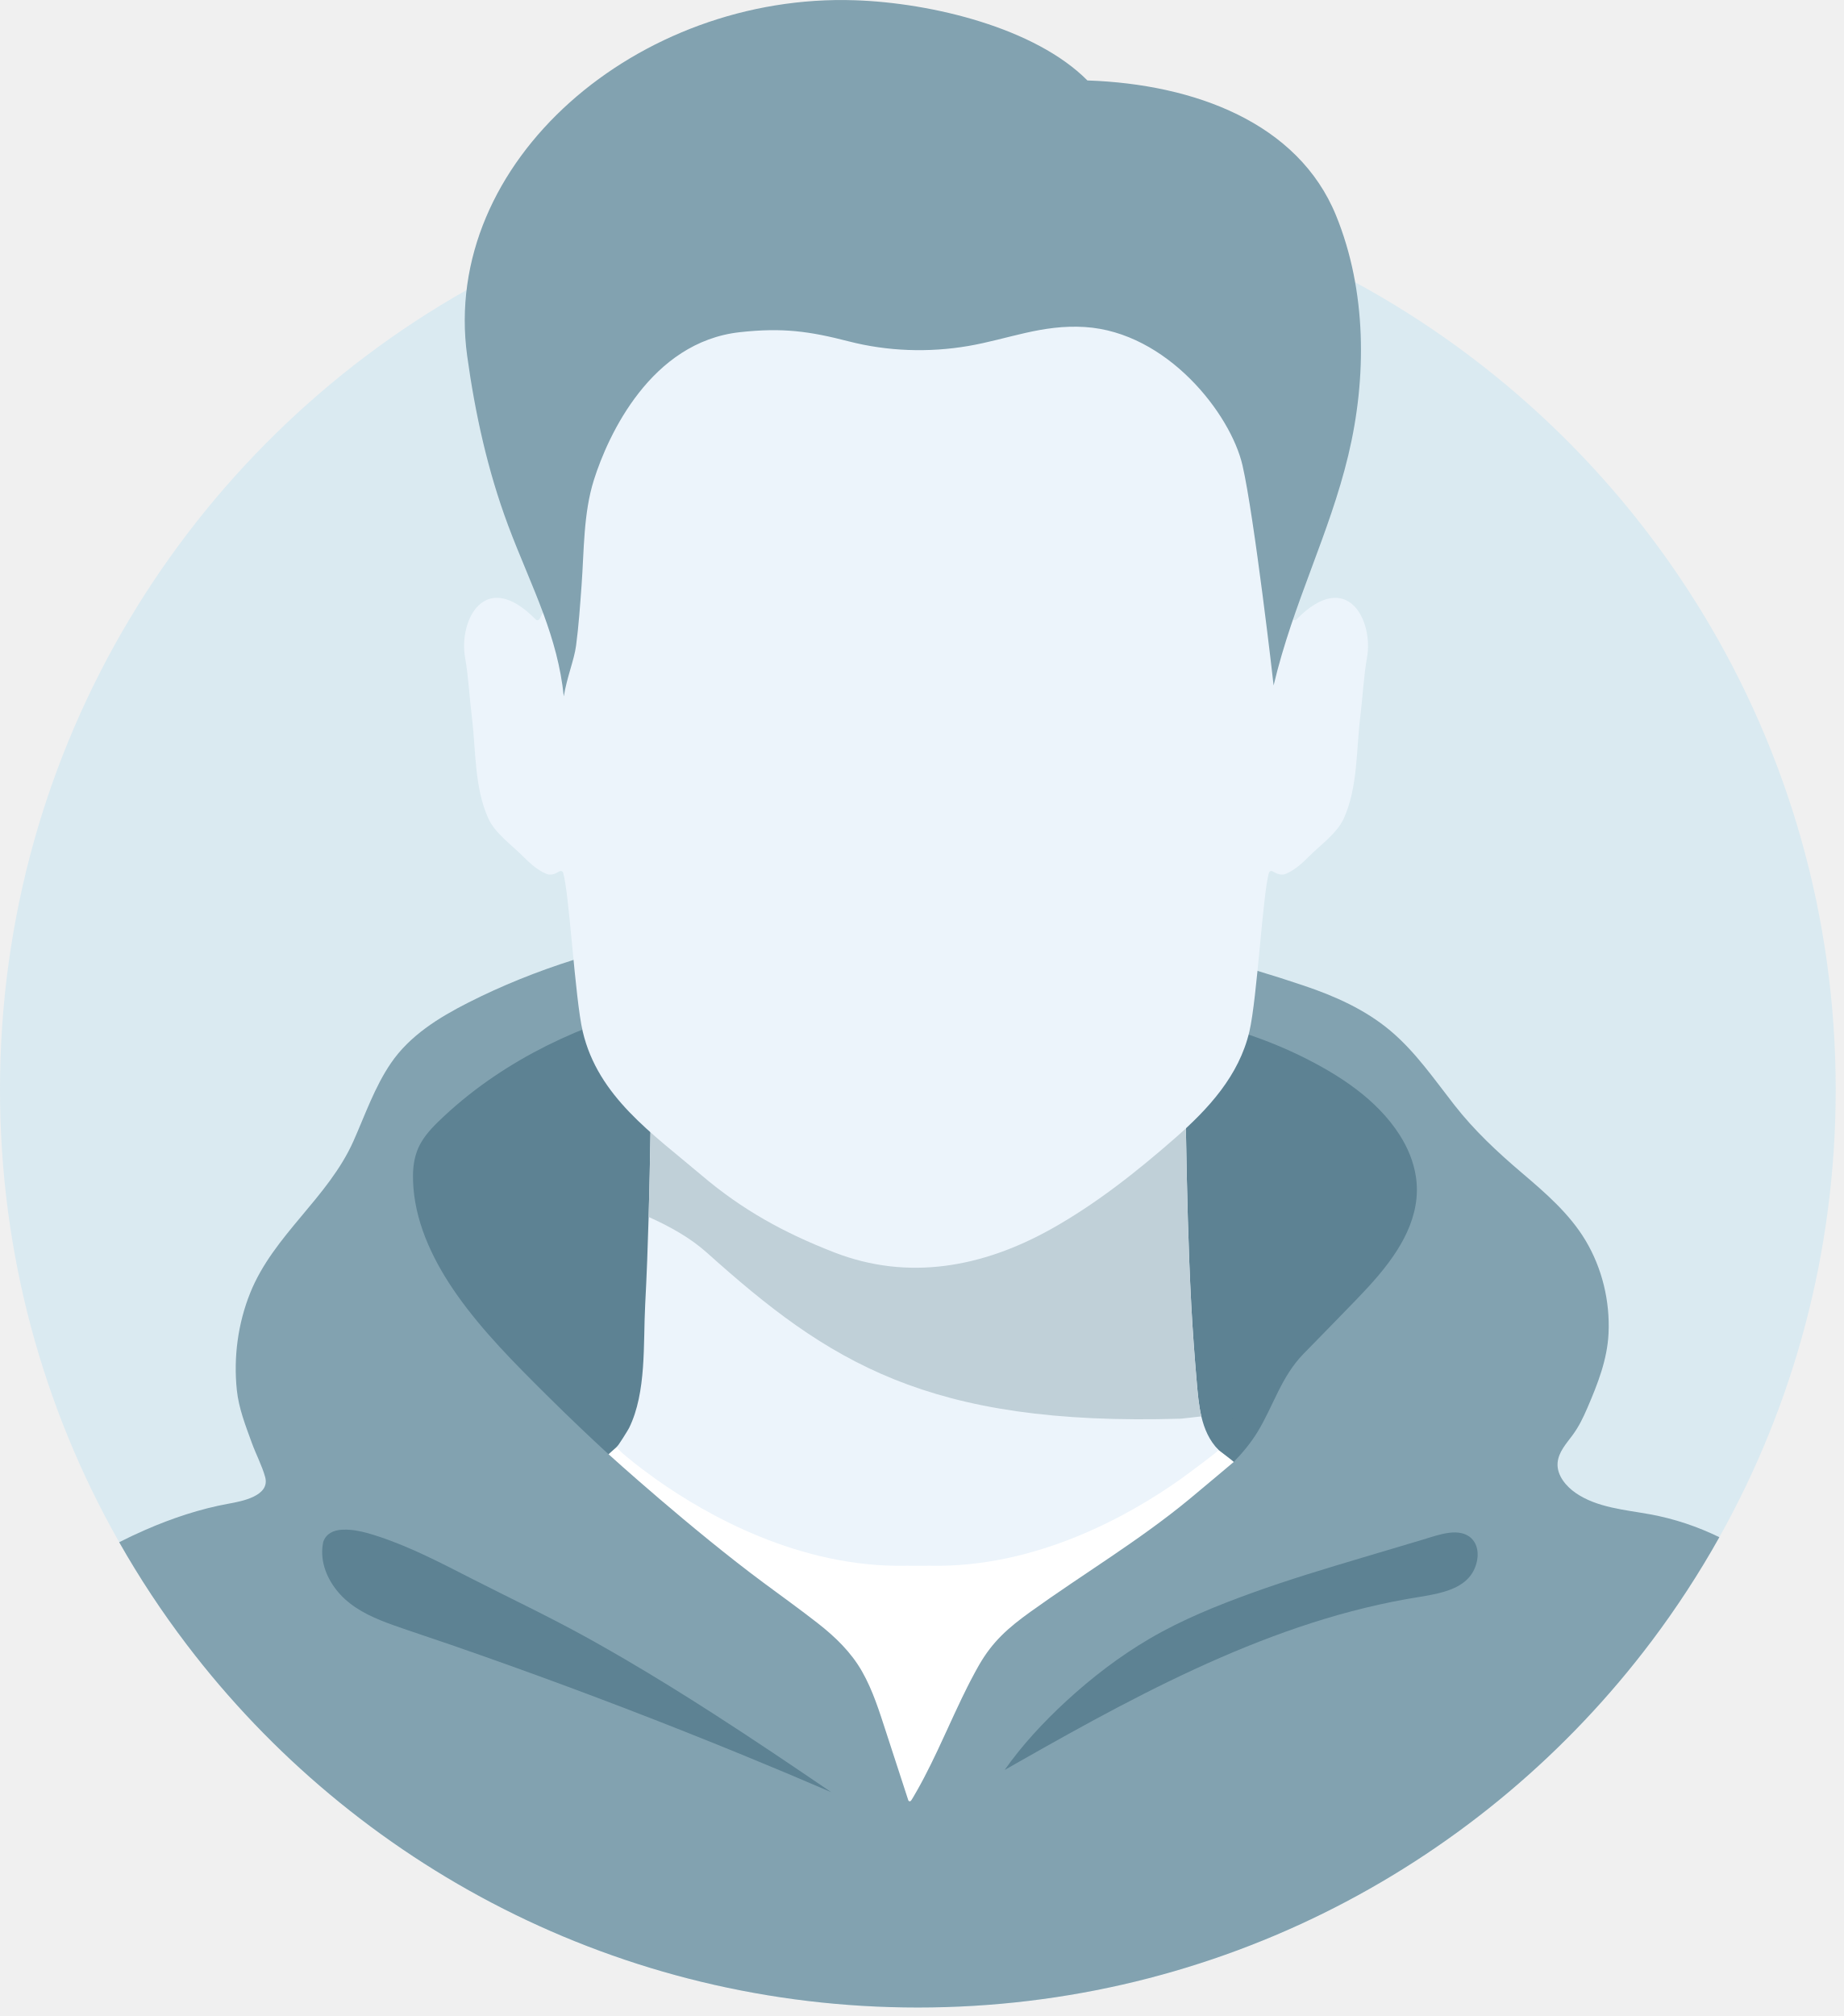
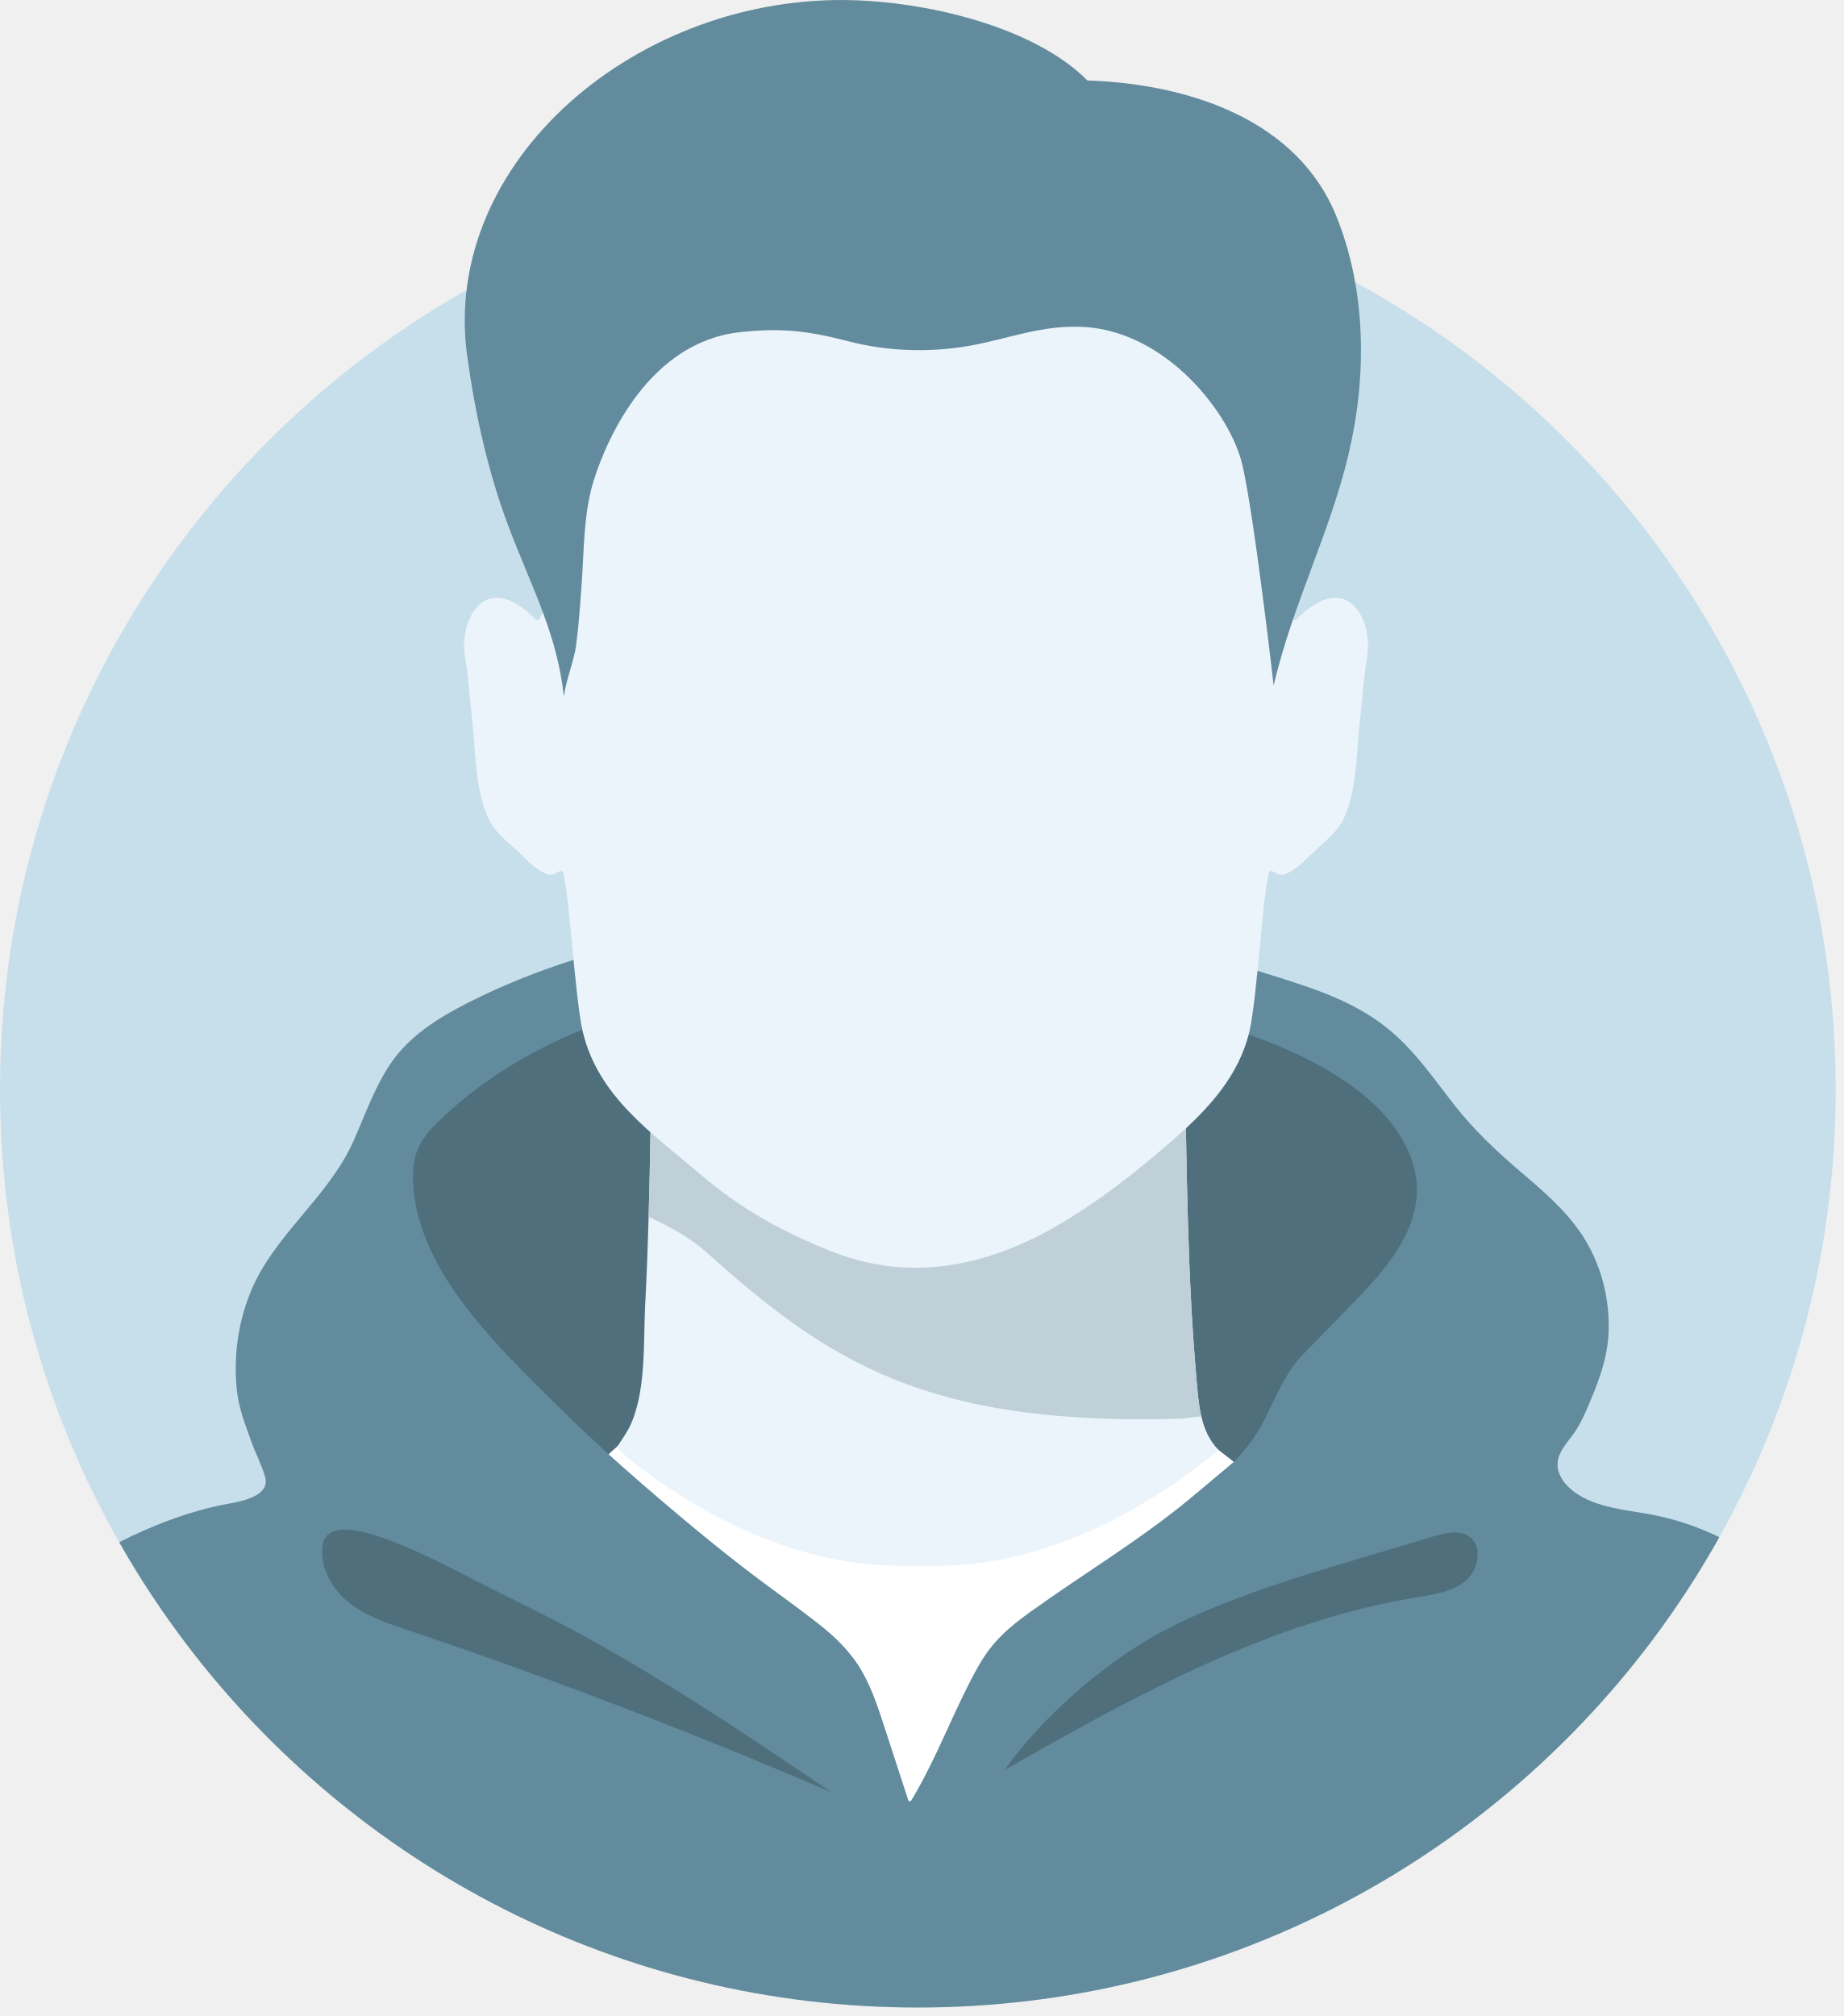
<svg xmlns="http://www.w3.org/2000/svg" width="204" height="223" viewBox="0 0 204 223" fill="none">
-   <path d="M203.083 120.519C203.083 138.5 198.409 155.387 190.21 170.037C187.976 174.03 185.478 177.859 182.741 181.499C164.214 206.132 134.739 222.061 101.542 222.061C68.546 222.061 39.227 206.323 20.68 181.944C17.938 178.343 15.432 174.551 13.187 170.592C4.792 155.814 0 138.728 0 120.519C0 82.587 20.799 49.512 51.617 32.078C66.361 23.738 83.395 18.978 101.542 18.978C119.057 18.978 135.536 23.411 149.916 31.22C181.583 48.41 203.083 81.954 203.083 120.519Z" fill="#DAEAF1" />
-   <path d="M190.21 170.037C187.976 174.03 185.478 177.859 182.741 181.499C164.214 206.132 134.739 222.061 101.542 222.061C68.546 222.061 39.227 206.323 20.68 181.944C17.938 178.343 15.432 174.551 13.187 170.592C14.134 170.11 15.104 169.652 16.096 169.22C19.043 167.935 22.143 166.899 25.308 166.326C26.732 166.067 29.908 165.481 29.335 163.385C29.001 162.157 28.295 160.812 27.851 159.582C27.159 157.667 26.417 155.809 26.201 153.765C25.822 150.138 26.32 146.398 27.683 143.009C30.262 136.606 36.293 132.521 39.1 126.227C40.395 123.319 41.438 120.26 43.239 117.612C45.325 114.548 48.534 112.567 51.784 110.915C55.522 109.015 59.43 107.453 63.449 106.179H63.451C64.138 105.961 64.829 105.752 65.522 105.551C75.946 102.525 87.026 101.358 97.695 101.248C111.155 101.112 124.616 103.198 137.555 106.935C138.076 107.084 138.597 107.236 139.117 107.393C140.837 107.908 142.549 108.453 144.249 109.029C147.67 110.177 151.035 111.674 153.819 114.016C156.603 116.358 158.669 119.386 160.895 122.231C163.106 125.057 165.641 127.423 168.368 129.741C170.978 131.963 173.637 134.253 175.415 137.228C177.25 140.303 178.118 143.928 177.951 147.5C177.814 150.402 176.746 153.095 175.612 155.73C175.133 156.842 174.663 157.818 173.939 158.792C173.266 159.702 172.416 160.621 172.317 161.804C172.202 163.188 173.266 164.423 174.327 165.151C176.683 166.771 179.784 167.004 182.517 167.501C185.226 167.993 187.788 168.859 190.21 170.037Z" fill="#82A2B0" />
-   <path d="M162.876 174.001C161.949 175.504 160.061 176.066 158.431 176.393C157.489 176.584 156.536 176.718 155.591 176.885C154.573 177.068 153.559 177.273 152.55 177.498C150.536 177.945 148.54 178.471 146.566 179.068C142.619 180.261 138.759 181.732 134.978 183.375C131.163 185.034 127.428 186.874 123.745 188.811C120.055 190.75 116.416 192.788 112.79 194.848C112.24 195.159 111.69 195.471 111.14 195.785C113.096 193.013 115.429 190.504 117.918 188.206C120.756 185.589 123.847 183.216 127.181 181.261C130.739 179.175 134.613 177.608 138.484 176.208C142.546 174.739 146.685 173.499 150.823 172.266C153.012 171.615 155.201 170.963 157.389 170.312C158.363 170.021 159.348 169.665 160.36 169.545C161.215 169.443 162.154 169.542 162.794 170.176C163.807 171.175 163.559 172.892 162.876 174.001Z" fill="#5D8293" />
-   <path d="M91.96 198.242C88.683 196.831 85.395 195.449 82.096 194.099C77.842 192.356 73.569 190.66 69.278 189.014C64.987 187.368 60.68 185.769 56.356 184.22C54.185 183.443 52.01 182.676 49.831 181.923C47.722 181.195 45.599 180.509 43.497 179.761C41.602 179.083 39.669 178.272 38.147 176.875C36.806 175.645 35.748 173.876 35.649 171.973C35.624 171.502 35.66 171.026 35.759 170.565C36.074 169.623 36.921 169.259 37.828 169.21C38.163 169.189 38.499 169.199 38.835 169.231C39.054 169.251 39.272 169.28 39.491 169.32C40.323 169.461 41.145 169.715 41.931 169.976C45.496 171.159 48.873 172.933 52.224 174.642C56.36 176.752 60.551 178.733 64.623 180.973C65.05 181.208 65.476 181.446 65.902 181.682C66.996 182.297 68.084 182.92 69.167 183.553C72.466 185.484 75.718 187.502 78.938 189.572C83.322 192.39 87.647 195.306 91.96 198.242Z" fill="#5D8293" />
-   <path d="M156.75 131.67C156.748 131.971 156.732 132.269 156.703 132.565C156.502 134.611 155.677 136.54 154.578 138.275C153.324 140.253 151.74 142.002 150.121 143.684C148.165 145.718 146.183 147.725 144.214 149.745C141.737 152.283 140.895 155.484 139.11 158.412C139.1 158.428 139.09 158.444 139.08 158.459C138.393 159.579 137.469 160.707 136.489 161.712C136.502 161.642 134.37 160.139 134.35 160.228L134.237 159.786C134.066 159.959 133.862 160.029 133.634 160.035C132.398 160.056 130.464 158.067 129.322 159.163C128.045 160.064 126.577 160.529 124.929 160.713C119.501 161.314 112.105 158.839 103.029 158.635C86.803 158.998 71.158 161.882 68.901 160.118C68.96 159.98 68.879 159.828 68.761 159.77C68.676 159.726 68.582 159.742 68.489 159.831C68.197 160.1 67.632 160.576 67.326 160.862C66.311 159.93 65.305 158.991 64.307 158.041C63.012 156.811 61.73 155.565 60.463 154.306C56.953 150.818 53.403 147.272 50.543 143.213C48.101 139.748 46.082 135.695 45.739 131.413C45.702 130.956 45.684 130.492 45.688 130.029C45.69 129.702 45.707 129.378 45.742 129.056C45.848 128.09 46.116 127.158 46.624 126.311C47.271 125.232 48.188 124.343 49.101 123.489C50.854 121.851 52.741 120.36 54.73 119.02C58.438 116.518 62.481 114.537 66.685 113.019C66.966 112.917 67.249 112.818 67.532 112.718C77.474 109.287 88.068 108.463 98.52 108.809C104.143 108.994 109.749 109.502 115.341 110.104C120.303 110.64 125.265 111.25 130.152 112.284C132.572 112.794 134.976 113.412 137.331 114.176C139.657 114.93 141.933 115.83 144.127 116.918C148.221 118.947 152.335 121.621 154.843 125.544C155.746 126.96 156.399 128.532 156.643 130.184C156.716 130.673 156.753 131.17 156.75 131.67Z" fill="#5D8293" />
+   <path d="M203.083 120.519C203.083 138.5 198.409 155.387 190.21 170.037C187.976 174.03 185.478 177.859 182.741 181.499C164.214 206.132 134.739 222.061 101.542 222.061C68.546 222.061 39.227 206.323 20.68 181.944C17.938 178.343 15.432 174.551 13.187 170.592C4.792 155.814 0 138.728 0 120.519C0 82.587 20.799 49.512 51.617 32.078C66.361 23.738 83.395 18.978 101.542 18.978C119.057 18.978 135.536 23.411 149.916 31.22C181.583 48.41 203.083 81.954 203.083 120.519Z" fill="#C7DFEA" />
+   <path d="M190.21 170.037C187.976 174.03 185.478 177.859 182.741 181.499C164.214 206.132 134.739 222.061 101.542 222.061C68.546 222.061 39.227 206.323 20.68 181.944C17.938 178.343 15.432 174.551 13.187 170.592C14.134 170.11 15.104 169.652 16.096 169.22C19.043 167.935 22.143 166.899 25.308 166.326C26.732 166.067 29.908 165.481 29.335 163.385C29.001 162.157 28.295 160.812 27.851 159.582C27.159 157.667 26.417 155.809 26.201 153.765C25.822 150.138 26.32 146.398 27.683 143.009C30.262 136.606 36.293 132.521 39.1 126.227C40.395 123.319 41.438 120.26 43.239 117.612C45.325 114.548 48.534 112.567 51.784 110.915C55.522 109.015 59.43 107.453 63.449 106.179H63.451C64.138 105.961 64.829 105.752 65.522 105.551C75.946 102.525 87.026 101.358 97.695 101.248C111.155 101.112 124.616 103.198 137.555 106.935C138.076 107.084 138.597 107.236 139.117 107.393C140.837 107.908 142.549 108.453 144.249 109.029C147.67 110.177 151.035 111.674 153.819 114.016C156.603 116.358 158.669 119.386 160.895 122.231C163.106 125.057 165.641 127.423 168.368 129.741C170.978 131.963 173.637 134.253 175.415 137.228C177.25 140.303 178.118 143.928 177.951 147.5C177.814 150.402 176.746 153.095 175.612 155.73C175.133 156.842 174.663 157.818 173.939 158.792C173.266 159.702 172.416 160.621 172.317 161.804C172.202 163.188 173.266 164.423 174.327 165.151C176.683 166.771 179.784 167.004 182.517 167.501C185.226 167.993 187.788 168.859 190.21 170.037Z" fill="#628B9D" />
+   <path d="M162.876 174.001C161.949 175.504 160.061 176.066 158.431 176.393C157.489 176.584 156.536 176.718 155.591 176.885C154.573 177.068 153.559 177.273 152.55 177.498C150.536 177.945 148.54 178.471 146.566 179.068C142.619 180.261 138.759 181.732 134.978 183.375C131.163 185.034 127.428 186.874 123.745 188.811C120.055 190.75 116.416 192.788 112.79 194.848C112.24 195.159 111.69 195.471 111.14 195.785C113.096 193.013 115.429 190.504 117.918 188.206C120.756 185.589 123.847 183.216 127.181 181.261C130.739 179.175 134.613 177.608 138.484 176.208C142.546 174.739 146.685 173.499 150.823 172.266C153.012 171.615 155.201 170.963 157.389 170.312C158.363 170.021 159.348 169.665 160.36 169.545C161.215 169.443 162.154 169.542 162.794 170.176C163.807 171.175 163.559 172.892 162.876 174.001Z" fill="#4F6F7D" />
+   <path d="M91.96 198.242C88.683 196.831 85.395 195.449 82.096 194.099C77.842 192.356 73.569 190.66 69.278 189.014C64.987 187.368 60.68 185.769 56.356 184.22C54.185 183.443 52.01 182.676 49.831 181.923C47.722 181.195 45.599 180.509 43.497 179.761C41.602 179.083 39.669 178.272 38.147 176.875C36.806 175.645 35.748 173.876 35.649 171.973C35.624 171.502 35.66 171.026 35.759 170.565C36.074 169.623 36.921 169.259 37.828 169.21C38.163 169.189 38.499 169.199 38.835 169.231C39.054 169.251 39.272 169.28 39.491 169.32C40.323 169.461 41.145 169.715 41.931 169.976C45.496 171.159 48.873 172.933 52.224 174.642C56.36 176.752 60.551 178.733 64.623 180.973C65.05 181.208 65.476 181.446 65.902 181.682C66.996 182.297 68.084 182.92 69.167 183.553C72.466 185.484 75.718 187.502 78.938 189.572C83.322 192.39 87.647 195.306 91.96 198.242Z" fill="#4F6F7D" />
+   <path d="M156.75 131.67C156.748 131.971 156.732 132.269 156.703 132.565C156.502 134.611 155.677 136.54 154.578 138.275C153.324 140.253 151.74 142.002 150.121 143.684C148.165 145.718 146.183 147.725 144.214 149.745C141.737 152.283 140.895 155.484 139.11 158.412C139.1 158.428 139.09 158.444 139.08 158.459C138.393 159.579 137.469 160.707 136.489 161.712C136.502 161.642 134.37 160.139 134.35 160.228L134.237 159.786C134.066 159.959 133.862 160.029 133.634 160.035C132.398 160.056 130.464 158.067 129.322 159.163C128.045 160.064 126.577 160.529 124.929 160.713C119.501 161.314 112.105 158.839 103.029 158.635C86.803 158.998 71.158 161.882 68.901 160.118C68.96 159.98 68.879 159.828 68.761 159.77C68.676 159.726 68.582 159.742 68.489 159.831C68.197 160.1 67.632 160.576 67.326 160.862C66.311 159.93 65.305 158.991 64.307 158.041C63.012 156.811 61.73 155.565 60.463 154.306C56.953 150.818 53.403 147.272 50.543 143.213C48.101 139.748 46.082 135.695 45.739 131.413C45.702 130.956 45.684 130.492 45.688 130.029C45.69 129.702 45.707 129.378 45.742 129.056C45.848 128.09 46.116 127.158 46.624 126.311C47.271 125.232 48.188 124.343 49.101 123.489C50.854 121.851 52.741 120.36 54.73 119.02C58.438 116.518 62.481 114.537 66.685 113.019C66.966 112.917 67.249 112.818 67.532 112.718C77.474 109.287 88.068 108.463 98.52 108.809C104.143 108.994 109.749 109.502 115.341 110.104C120.303 110.64 125.265 111.25 130.152 112.284C132.572 112.794 134.976 113.412 137.331 114.176C139.657 114.93 141.933 115.83 144.127 116.918C148.221 118.947 152.335 121.621 154.843 125.544C155.746 126.959 156.399 128.532 156.643 130.184C156.716 130.673 156.753 131.17 156.75 131.67Z" fill="#4F6F7D" />
  <path d="M136.489 161.712C136.481 161.72 133.09 164.578 131.571 165.834C126.024 170.413 119.823 174.101 113.993 178.293C111.533 180.065 109.816 181.564 108.309 184.181C108.285 184.223 108.261 184.265 108.238 184.307C108.145 184.471 108.052 184.636 107.961 184.804C107.933 184.854 107.905 184.906 107.878 184.956C107.707 185.27 107.539 185.584 107.375 185.9C107.318 186.013 107.261 186.123 107.204 186.233C107.138 186.363 107.072 186.494 107.006 186.625C106.809 187.015 106.616 187.408 106.427 187.803H106.426C106.172 188.329 105.924 188.857 105.678 189.389C105.48 189.813 105.285 190.237 105.09 190.66C104.993 190.872 104.895 191.084 104.798 191.299C104.438 192.087 104.076 192.872 103.706 193.654C103.233 194.654 102.748 195.648 102.235 196.627C101.985 197.101 101.731 197.572 101.466 198.038C101.32 198.297 101.173 198.553 101.02 198.81C100.966 198.899 100.913 198.998 100.852 199.084C100.818 199.134 100.791 199.171 100.768 199.197C100.682 199.294 100.524 199.26 100.484 199.137C100.206 198.286 98.755 193.832 98.053 191.676C97.299 189.365 96.575 187.005 95.365 184.882C94.147 182.742 92.386 181.049 90.461 179.546C88.503 178.018 86.485 176.571 84.49 175.092C76.525 169.194 67.321 160.867 67.326 160.862C67.632 160.576 68.197 160.1 68.489 159.831C68.582 159.742 68.676 159.726 68.761 159.77C68.879 159.828 68.96 159.98 68.901 160.118C71.158 161.882 86.803 158.998 103.029 158.635C112.105 158.839 119.501 161.314 124.928 160.712C126.577 160.529 128.045 160.063 129.322 159.163C130.464 158.067 132.398 160.056 133.634 160.035C133.862 160.029 133.998 160.071 134.168 159.899C134.168 159.899 136.509 161.689 136.489 161.712Z" fill="white" />
  <path d="M134.807 160.388C134.891 160.474 130.997 163.335 130.722 163.531C130.639 163.591 130.552 163.651 130.466 163.714C124.983 167.579 114.67 173.46 102.836 173.193C102.418 173.203 102.002 173.203 101.583 173.198C101.164 173.203 100.746 173.203 100.327 173.193C88.493 173.46 78.18 167.579 72.7 163.714C72.611 163.651 72.527 163.591 72.444 163.531C70.612 162.225 69.358 161.173 68.814 160.705C68.733 160.634 68.27 160.163 68.212 160.077C68.387 159.956 69.505 158.143 69.599 157.949C71.538 153.992 71.148 148.633 71.376 144.318C71.546 141.086 71.666 137.849 71.758 134.611C71.847 131.521 71.907 128.43 71.96 125.34C71.962 125.159 71.965 124.981 71.97 124.808C71.991 123.469 72.012 122.325 72.028 121.435C72.028 122.718 76.955 126.768 78.141 127.564C79.394 128.407 80.642 129.252 81.893 130.079C90.213 135.58 98.631 140.206 109.088 136.705C114.908 134.758 120.001 131.134 124.923 127.467C125.57 126.986 126.211 126.35 126.849 125.677C128.192 124.259 129.513 122.663 130.848 121.932C131.329 122.684 131.238 123.819 131.212 124.814C131.204 124.994 131.201 125.172 131.204 125.34C131.311 131.667 131.455 137.998 131.787 144.318C131.939 147.175 132.149 150.025 132.395 152.878C132.502 154.123 132.609 155.432 132.905 156.675C133.229 158.056 133.782 159.354 134.807 160.388Z" fill="#ECF4FB" />
-   <path d="M134.079 158.711C134.079 158.711 134.078 158.713 134.077 158.713C134.059 158.713 134.059 158.711 134.079 158.711Z" fill="#040606" />
-   <path d="M136.376 156.947C136.376 156.947 136.375 156.947 136.374 156.949C136.356 156.947 136.357 156.947 136.376 156.947Z" fill="#040606" />
-   <path d="M99.393 112.415C99.394 112.415 99.394 112.415 99.394 112.415C99.383 112.403 99.382 112.403 99.393 112.415Z" fill="#B63843" />
  <path d="M132.905 156.675C132.157 156.764 131.413 156.847 130.673 156.926C102.541 157.782 91.605 150.583 78.209 138.571C76.416 136.964 74.202 135.708 71.758 134.611C71.847 131.521 71.907 128.43 71.96 125.34C71.962 125.159 71.965 124.981 71.97 124.809C75.207 126.646 78.549 128.721 81.893 130.079C83.921 130.903 85.95 131.461 87.959 131.542C92.516 131.725 111.137 128.731 126.849 125.677C128.336 125.389 129.793 125.099 131.212 124.814C131.204 124.994 131.201 125.172 131.204 125.34C131.311 131.667 131.455 137.998 131.788 144.318C131.939 147.175 132.149 150.025 132.395 152.878C132.502 154.123 132.609 155.432 132.905 156.675Z" fill="#C0D0D8" />
  <path d="M151.233 72.742C150.852 74.878 150.762 77.071 150.494 79.222C150.029 82.956 150.227 87.062 148.672 90.514C147.916 92.191 146.05 93.481 144.751 94.798C144.135 95.421 143.421 96.062 142.64 96.473C142.143 96.734 141.91 96.823 141.342 96.661C141.305 96.651 140.994 96.501 140.773 96.378C140.627 96.297 140.443 96.368 140.392 96.528C139.714 98.645 139.083 110.423 138.218 114.105C137.068 118.996 133.683 122.66 130.011 125.879C125.75 129.611 121.196 133.214 116.236 135.978C108.696 140.178 100.481 141.716 92.289 138.532C86.755 136.378 82.151 133.858 77.625 130.014C72.179 125.392 66.161 121.305 64.469 114.108C63.603 110.423 62.972 98.645 62.294 96.528C62.243 96.368 62.059 96.297 61.913 96.378C61.693 96.501 61.381 96.651 61.344 96.661C60.776 96.823 60.544 96.734 60.045 96.473C59.265 96.062 58.55 95.421 57.935 94.798C56.636 93.481 54.77 92.191 54.014 90.514C52.459 87.062 52.657 82.956 52.192 79.222C51.924 77.071 51.834 74.878 51.453 72.742C50.721 68.639 53.636 62.782 59.267 68.526C59.393 68.655 59.602 68.621 59.69 68.464C59.69 68.464 59.691 68.461 59.692 68.461C65.414 58.449 62.973 49.546 69.575 39.999C78.037 27.763 95.522 41.01 106.869 38.134C114.732 36.142 127.171 31.411 133.111 39.999C139.713 49.546 137.272 58.449 142.994 68.461C142.995 68.461 142.996 68.464 142.997 68.464C143.084 68.621 143.293 68.655 143.419 68.526C149.05 62.782 151.965 68.639 151.233 72.742Z" fill="#ECF4FB" />
-   <path d="M60.126 67.914C61.186 70.801 62.038 73.755 62.371 77.029C62.726 74.873 63.518 73.009 63.728 71.431C64.025 69.199 64.176 66.951 64.341 64.711C64.622 60.893 64.532 56.784 65.708 53.071C67.273 48.13 71.999 37.827 81.856 36.744C86.584 36.223 89.535 36.637 93.891 37.759C98.171 38.864 102.753 39.021 107.129 38.27C111.537 37.511 115.279 35.873 120.015 36.173C129.128 36.749 136.15 45.775 137.461 51.493C138.761 57.159 140.897 75.681 140.898 75.82C143.08 66.634 147.064 59.113 149.164 50.344C151.22 41.761 151.204 32.157 147.803 23.829C143.602 13.548 132.106 9.319 120.392 8.903C120.361 8.903 120.331 8.903 120.301 8.9C114.52 3.08 103.086 0.319 94.612 0.029C70.621 -0.796 48.708 17.858 51.688 39.4C52.562 45.725 53.938 52.016 56.198 58.077C57.477 61.508 58.934 64.669 60.126 67.914Z" fill="#82A2B0" />
+   <path d="M60.126 67.914C61.186 70.801 62.038 73.755 62.371 77.029C62.726 74.873 63.518 73.009 63.728 71.431C64.025 69.199 64.176 66.951 64.341 64.711C64.622 60.893 64.532 56.784 65.708 53.071C67.273 48.13 71.999 37.827 81.856 36.744C86.584 36.223 89.535 36.637 93.891 37.759C98.171 38.864 102.753 39.021 107.129 38.27C111.537 37.511 115.279 35.873 120.015 36.173C129.128 36.749 136.15 45.775 137.461 51.493C138.761 57.159 140.897 75.681 140.898 75.82C143.08 66.634 147.064 59.113 149.164 50.344C151.22 41.761 151.204 32.157 147.803 23.829C143.602 13.548 132.106 9.319 120.392 8.903C120.361 8.903 120.331 8.903 120.301 8.9C114.52 3.08 103.086 0.319 94.612 0.029C70.621 -0.796 48.708 17.858 51.688 39.4C52.562 45.725 53.938 52.016 56.198 58.077C57.477 61.508 58.934 64.669 60.126 67.914Z" fill="#628B9D" />
</svg>
